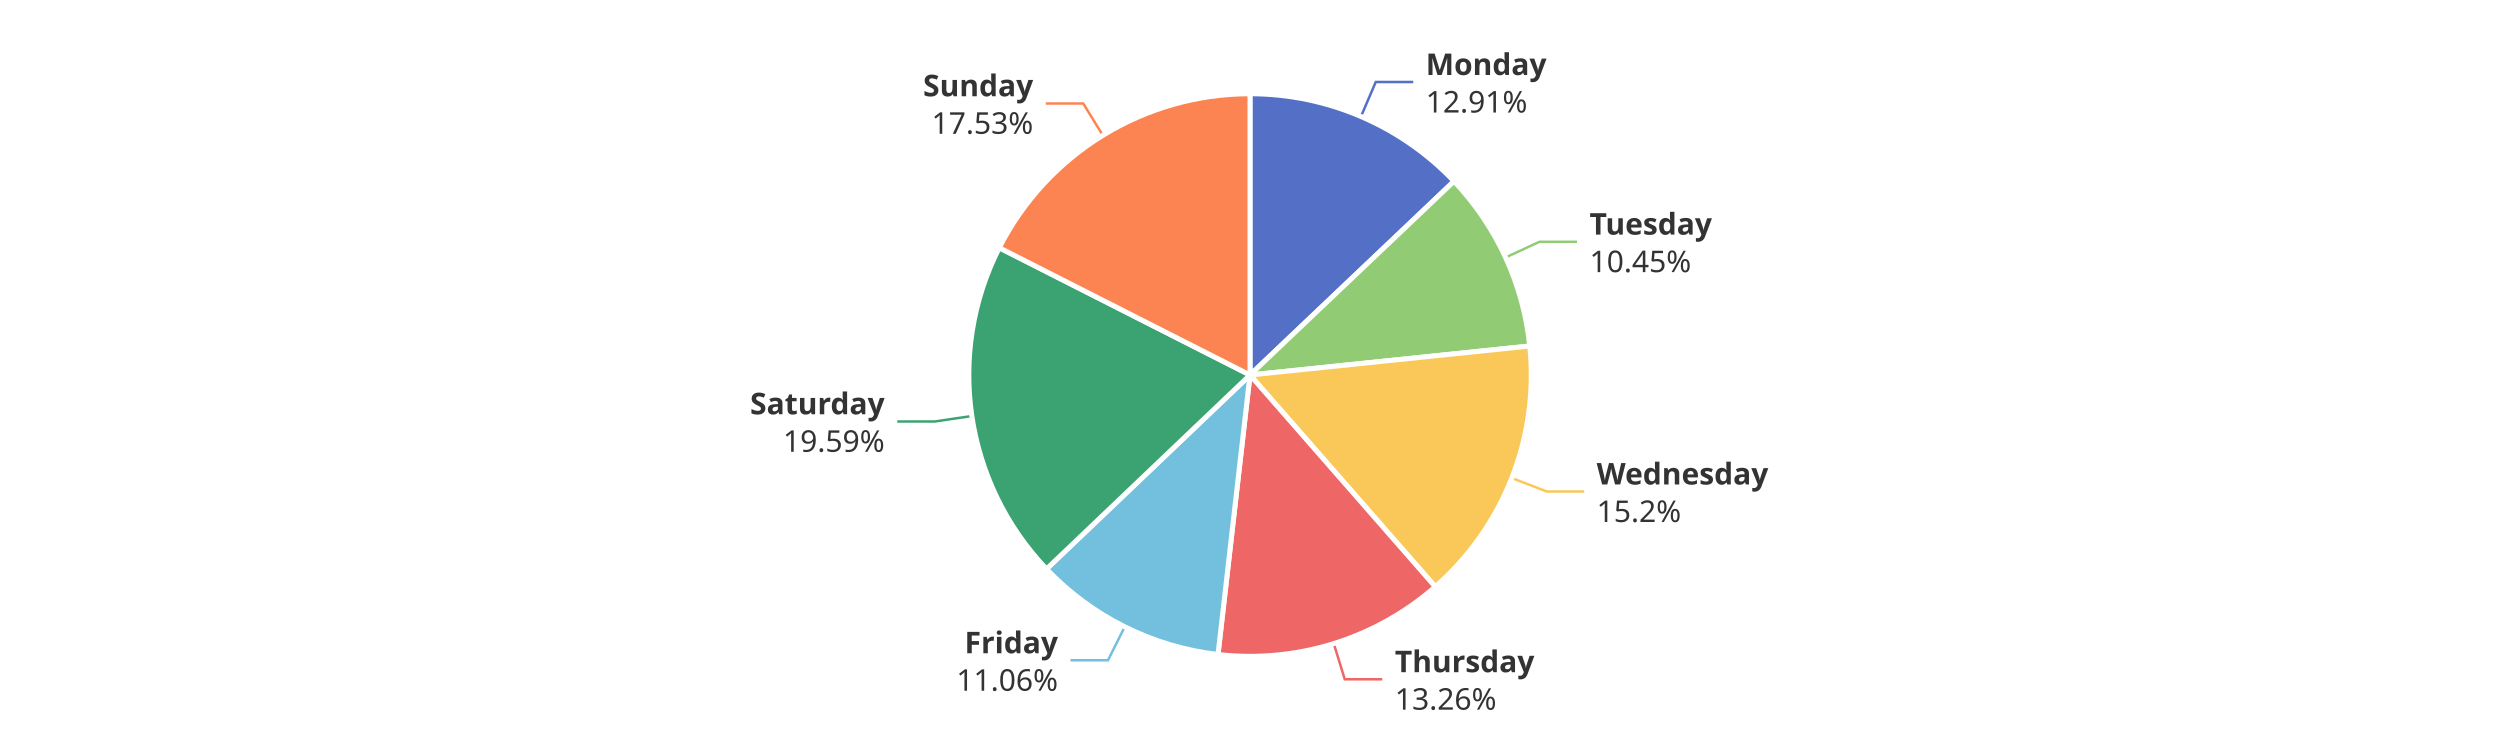
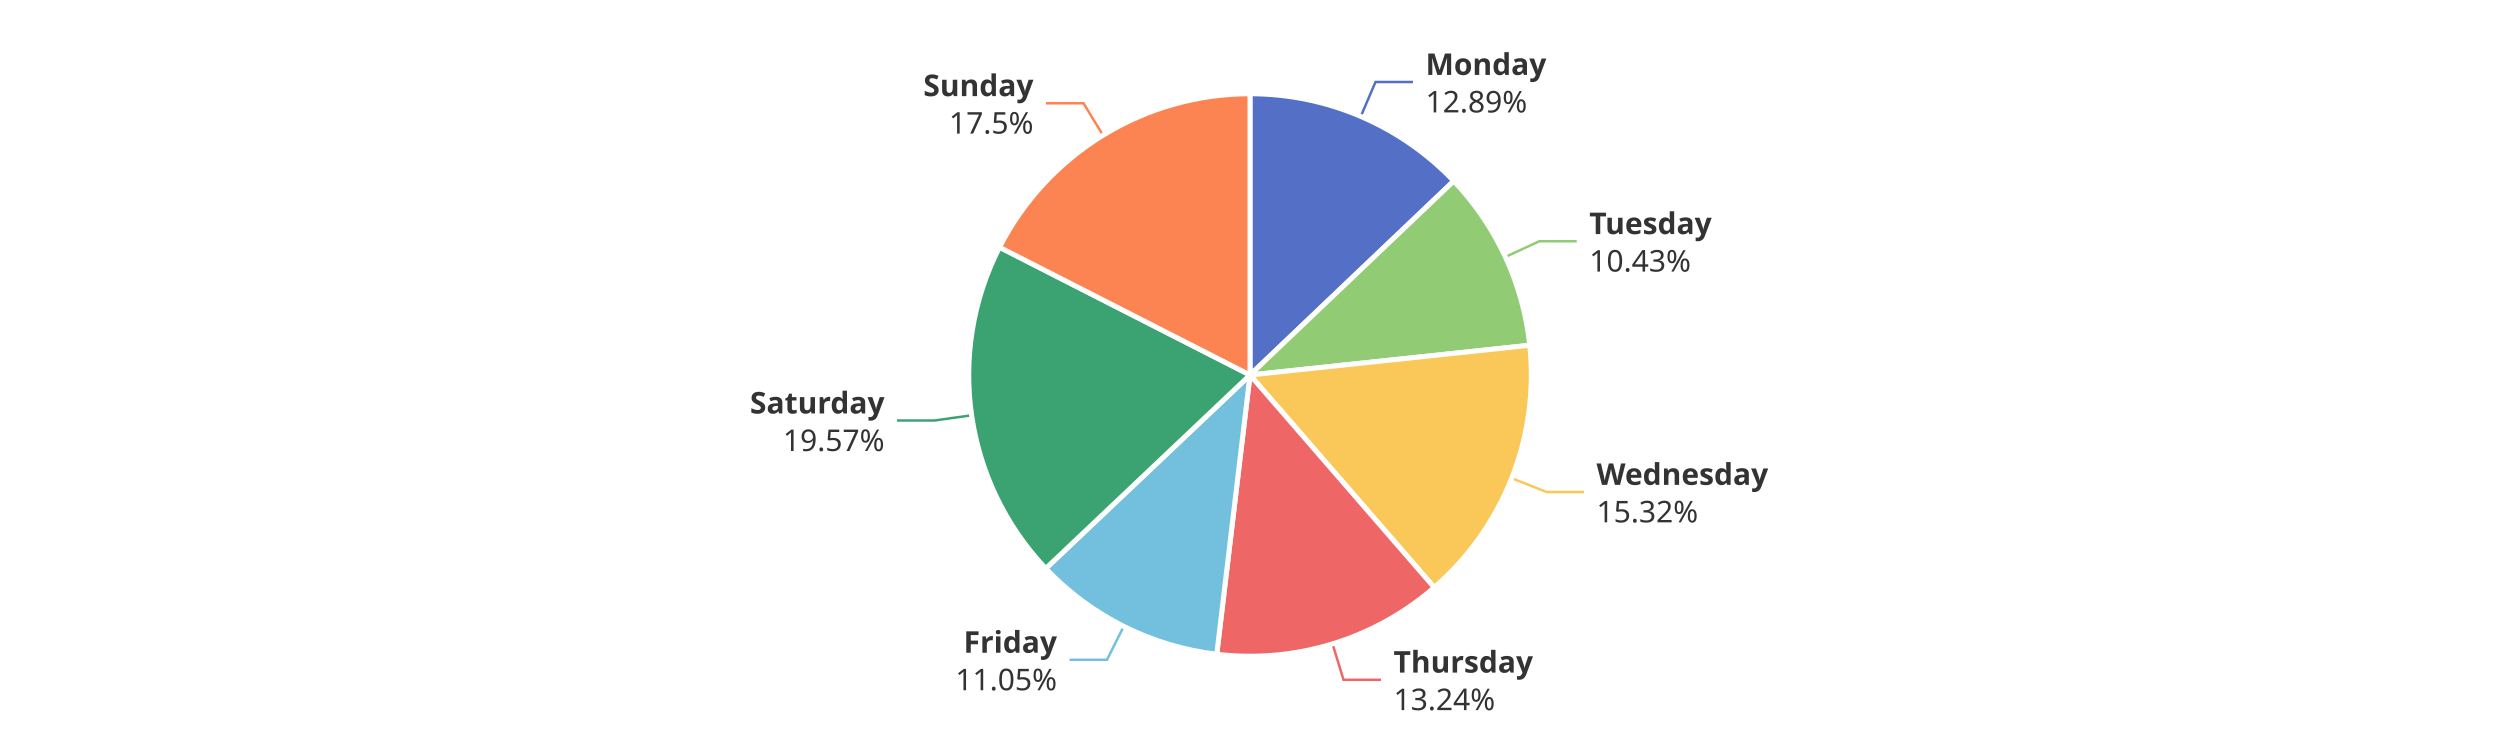
<svg xmlns="http://www.w3.org/2000/svg" width="1000" height="300" version="1.1" baseProfile="full" viewBox="0 0 1000 300">
  <rect width="1000" height="300" x="0" y="0" id="0" fill="#ffffff" />
-   <polyline points="544.4 46.6 550.3 32.8 565.3 32.8" fill="none" stroke="#5470c6" />
-   <polyline points="602.2 103 615.8 96.7 630.8 96.7" fill="none" stroke="#91cc75" />
-   <polyline points="604.7 191.2 618.7 196.6 633.7 196.6" fill="none" stroke="#fac858" />
-   <polyline points="533.5 257.4 537.9 271.7 552.9 271.7" fill="none" stroke="#ee6666" />
-   <polyline points="449.9 250.7 443.2 264.1 428.2 264.1" fill="none" stroke="#73c0de" />
-   <polyline points="388.7 166.4 373.9 168.6 358.9 168.6" fill="none" stroke="#3ba272" />
-   <polyline points="441.1 54.1 433.3 41.4 418.3 41.4" fill="none" stroke="#fc8452" />
-   <path d="M500 37.5A112.5 112.5 0 0 1 581.6 72.5L500 150Z" fill="#5470c6" stroke="#fff" stroke-width="2" stroke-linejoin="round" />
-   <path d="M581.6 72.5A112.5 112.5 0 0 1 611.9 138.4L500 150Z" fill="#91cc75" stroke="#fff" stroke-width="2" stroke-linejoin="round" />
-   <path d="M611.9 138.4A112.5 112.5 0 0 1 574.1 234.7L500 150Z" fill="#fac858" stroke="#fff" stroke-width="2" stroke-linejoin="round" />
-   <path d="M574.1 234.7A112.5 112.5 0 0 1 487.2 261.8L500 150Z" fill="#ee6666" stroke="#fff" stroke-width="2" stroke-linejoin="round" />
-   <path d="M487.2 261.8A112.5 112.5 0 0 1 418.6 227.6L500 150Z" fill="#73c0de" stroke="#fff" stroke-width="2" stroke-linejoin="round" />
-   <path d="M418.6 227.6A112.5 112.5 0 0 1 399.7 99.1L500 150Z" fill="#3ba272" stroke="#fff" stroke-width="2" stroke-linejoin="round" />
-   <path d="M399.7 99.1A112.5 112.5 0 0 1 500 37.5L500 150Z" fill="#fc8452" stroke="#fff" stroke-width="2" stroke-linejoin="round" />
-   <path d="M0 -15l42.8 0l0 30l-42.8 0Z" transform="translate(570.3053 32.8436)" fill="none" />
-   <text dominant-baseline="central" text-anchor="start" style="font-size:12px;font-family:sans-serif;font-weight:bold;" y="-7.5" transform="translate(570.3053 32.8436)" fill="#333" stroke="rgb(255,255,255)" stroke-width="2" paint-order="stroke" stroke-miterlimit="2">Monday</text>
-   <text dominant-baseline="central" text-anchor="start" style="font-size:12px;font-family:sans-serif;" y="7.5" transform="translate(570.3053 32.8436)" fill="#333" stroke="rgb(255,255,255)" stroke-width="2" paint-order="stroke" stroke-miterlimit="2">12.91%</text>
-   <path d="M0 -15l46.2 0l0 30l-46.2 0Z" transform="translate(635.8218 96.6936)" fill="none" />
-   <text dominant-baseline="central" text-anchor="start" style="font-size:12px;font-family:sans-serif;font-weight:bold;" y="-7.5" transform="translate(635.8218 96.6936)" fill="#333" stroke="rgb(255,255,255)" stroke-width="2" paint-order="stroke" stroke-miterlimit="2">Tuesday</text>
-   <text dominant-baseline="central" text-anchor="start" style="font-size:12px;font-family:sans-serif;" y="7.5" transform="translate(635.8218 96.6936)" fill="#333" stroke="rgb(255,255,255)" stroke-width="2" paint-order="stroke" stroke-miterlimit="2">10.45%</text>
-   <path d="M0 -15l63.6 0l0 30l-63.6 0Z" transform="translate(638.6641 196.6378)" fill="none" />
-   <text dominant-baseline="central" text-anchor="start" style="font-size:12px;font-family:sans-serif;font-weight:bold;" y="-7.5" transform="translate(638.6641 196.6378)" fill="#333" stroke="rgb(255,255,255)" stroke-width="2" paint-order="stroke" stroke-miterlimit="2">Wednesday</text>
-   <text dominant-baseline="central" text-anchor="start" style="font-size:12px;font-family:sans-serif;" y="7.5" transform="translate(638.6641 196.6378)" fill="#333" stroke="rgb(255,255,255)" stroke-width="2" paint-order="stroke" stroke-miterlimit="2">15.2%</text>
-   <path d="M0 -15l50.2 0l0 30l-50.2 0Z" transform="translate(557.9493 271.7214)" fill="none" />
-   <text dominant-baseline="central" text-anchor="start" style="font-size:12px;font-family:sans-serif;font-weight:bold;" y="-7.5" transform="translate(557.9493 271.7214)" fill="#333" stroke="rgb(255,255,255)" stroke-width="2" paint-order="stroke" stroke-miterlimit="2">Thursday</text>
-   <text dominant-baseline="central" text-anchor="start" style="font-size:12px;font-family:sans-serif;" y="7.5" transform="translate(557.9493 271.7214)" fill="#333" stroke="rgb(255,255,255)" stroke-width="2" paint-order="stroke" stroke-miterlimit="2">13.26%</text>
-   <path d="M-40.9 -15l40.9 0l0 30l-40.9 0Z" transform="translate(423.1895 264.1438)" fill="none" />
-   <text dominant-baseline="central" text-anchor="end" style="font-size:12px;font-family:sans-serif;font-weight:bold;" y="-7.5" transform="translate(423.1895 264.1438)" fill="#333" stroke="rgb(255,255,255)" stroke-width="2" paint-order="stroke" stroke-miterlimit="2">Friday</text>
-   <text dominant-baseline="central" text-anchor="end" style="font-size:12px;font-family:sans-serif;" y="7.5" transform="translate(423.1895 264.1438)" fill="#333" stroke="rgb(255,255,255)" stroke-width="2" paint-order="stroke" stroke-miterlimit="2">11.06%</text>
-   <path d="M-48.2 -15l48.2 0l0 30l-48.2 0Z" transform="translate(353.858 168.5595)" fill="none" />
-   <text dominant-baseline="central" text-anchor="end" style="font-size:12px;font-family:sans-serif;font-weight:bold;" y="-7.5" transform="translate(353.858 168.5595)" fill="#333" stroke="rgb(255,255,255)" stroke-width="2" paint-order="stroke" stroke-miterlimit="2">Saturday</text>
-   <text dominant-baseline="central" text-anchor="end" style="font-size:12px;font-family:sans-serif;" y="7.5" transform="translate(353.858 168.5595)" fill="#333" stroke="rgb(255,255,255)" stroke-width="2" paint-order="stroke" stroke-miterlimit="2">19.59%</text>
-   <path d="M-40.9 -15l40.9 0l0 30l-40.9 0Z" transform="translate(413.279 41.3512)" fill="none" />
-   <text dominant-baseline="central" text-anchor="end" style="font-size:12px;font-family:sans-serif;font-weight:bold;" y="-7.5" transform="translate(413.279 41.3512)" fill="#333" stroke="rgb(255,255,255)" stroke-width="2" paint-order="stroke" stroke-miterlimit="2">Sunday</text>
-   <text dominant-baseline="central" text-anchor="end" style="font-size:12px;font-family:sans-serif;" y="7.5" transform="translate(413.279 41.3512)" fill="#333" stroke="rgb(255,255,255)" stroke-width="2" paint-order="stroke" stroke-miterlimit="2">17.53%</text>
+   <polyline points="544.3 46.6 550.2 32.8 565.2 32.8" fill="none" stroke="#5470c6" />
+   <polyline points="602.1 102.8 615.7 96.5 630.7 96.5" fill="none" stroke="#91cc75" />
+   <polyline points="604.7 191.3 618.6 196.8 633.6 196.8" fill="none" stroke="#fac858" />
+   <polyline points="533 257.5 537.4 271.9 552.4 271.9" fill="none" stroke="#ee6666" />
+   <polyline points="449.5 250.5 442.8 263.9 427.8 263.9" fill="none" stroke="#73c0de" />
+   <polyline points="388.7 166.1 373.8 168.2 358.8 168.2" fill="none" stroke="#3ba272" />
+   <polyline points="441.2 54.1 433.4 41.3 418.4 41.3" fill="none" stroke="#fc8452" />
+   <path d="M500 37.5A112.5 112.5 0 0 1 581.5 72.4L500 150Z" fill="#5470c6" stroke="#fff" stroke-width="2" stroke-linejoin="round" />
+   <path d="M581.5 72.4A112.5 112.5 0 0 1 611.9 138.1L500 150Z" fill="#91cc75" stroke="#fff" stroke-width="2" stroke-linejoin="round" />
+   <path d="M611.9 138.1A112.5 112.5 0 0 1 573.7 235L500 150Z" fill="#fac858" stroke="#fff" stroke-width="2" stroke-linejoin="round" />
+   <path d="M573.7 235A112.5 112.5 0 0 1 486.7 261.7L500 150Z" fill="#ee6666" stroke="#fff" stroke-width="2" stroke-linejoin="round" />
+   <path d="M486.7 261.7A112.5 112.5 0 0 1 418.3 227.4L500 150Z" fill="#73c0de" stroke="#fff" stroke-width="2" stroke-linejoin="round" />
+   <path d="M418.3 227.4A112.5 112.5 0 0 1 399.8 98.9L500 150Z" fill="#3ba272" stroke="#fff" stroke-width="2" stroke-linejoin="round" />
+   <path d="M399.8 98.9A112.5 112.5 0 0 1 500 37.5L500 150Z" fill="#fc8452" stroke="#fff" stroke-width="2" stroke-linejoin="round" />
+   <path d="M0 -15l42.8 0l0 30l-42.8 0Z" transform="translate(570.2317 32.812)" fill="none" />
+   <text dominant-baseline="central" text-anchor="start" style="font-size:12px;font-family:sans-serif;font-weight:bold;" y="-7.5" transform="translate(570.2317 32.812)" fill="#333" stroke="rgb(255,255,255)" stroke-width="2" paint-order="stroke" stroke-miterlimit="2">Monday</text>
+   <text dominant-baseline="central" text-anchor="start" style="font-size:12px;font-family:sans-serif;" y="7.5" transform="translate(570.2317 32.812)" fill="#333" stroke="rgb(255,255,255)" stroke-width="2" paint-order="stroke" stroke-miterlimit="2">12.89%</text>
+   <path d="M0 -15l46.2 0l0 30l-46.2 0Z" transform="translate(635.7211 96.4754)" fill="none" />
+   <text dominant-baseline="central" text-anchor="start" style="font-size:12px;font-family:sans-serif;font-weight:bold;" y="-7.5" transform="translate(635.7211 96.4754)" fill="#333" stroke="rgb(255,255,255)" stroke-width="2" paint-order="stroke" stroke-miterlimit="2">Tuesday</text>
+   <text dominant-baseline="central" text-anchor="start" style="font-size:12px;font-family:sans-serif;" y="7.5" transform="translate(635.7211 96.4754)" fill="#333" stroke="rgb(255,255,255)" stroke-width="2" paint-order="stroke" stroke-miterlimit="2">10.43%</text>
+   <path d="M0 -15l63.6 0l0 30l-63.6 0Z" transform="translate(638.6054 196.7869)" fill="none" />
+   <text dominant-baseline="central" text-anchor="start" style="font-size:12px;font-family:sans-serif;font-weight:bold;" y="-7.5" transform="translate(638.6054 196.7869)" fill="#333" stroke="rgb(255,255,255)" stroke-width="2" paint-order="stroke" stroke-miterlimit="2">Wednesday</text>
+   <text dominant-baseline="central" text-anchor="start" style="font-size:12px;font-family:sans-serif;" y="7.5" transform="translate(638.6054 196.7869)" fill="#333" stroke="rgb(255,255,255)" stroke-width="2" paint-order="stroke" stroke-miterlimit="2">15.32%</text>
+   <path d="M0 -15l50.2 0l0 30l-50.2 0Z" transform="translate(557.4136 271.8871)" fill="none" />
+   <text dominant-baseline="central" text-anchor="start" style="font-size:12px;font-family:sans-serif;font-weight:bold;" y="-7.5" transform="translate(557.4136 271.8871)" fill="#333" stroke="rgb(255,255,255)" stroke-width="2" paint-order="stroke" stroke-miterlimit="2">Thursday</text>
+   <text dominant-baseline="central" text-anchor="start" style="font-size:12px;font-family:sans-serif;" y="7.5" transform="translate(557.4136 271.8871)" fill="#333" stroke="rgb(255,255,255)" stroke-width="2" paint-order="stroke" stroke-miterlimit="2">13.24%</text>
+   <path d="M-40.9 -15l40.9 0l0 30l-40.9 0Z" transform="translate(422.7953 263.9468)" fill="none" />
+   <text dominant-baseline="central" text-anchor="end" style="font-size:12px;font-family:sans-serif;font-weight:bold;" y="-7.5" transform="translate(422.7953 263.9468)" fill="#333" stroke="rgb(255,255,255)" stroke-width="2" paint-order="stroke" stroke-miterlimit="2">Friday</text>
+   <text dominant-baseline="central" text-anchor="end" style="font-size:12px;font-family:sans-serif;" y="7.5" transform="translate(422.7953 263.9468)" fill="#333" stroke="rgb(255,255,255)" stroke-width="2" paint-order="stroke" stroke-miterlimit="2">11.05%</text>
+   <path d="M-48.2 -15l48.2 0l0 30l-48.2 0Z" transform="translate(353.8118 168.2425)" fill="none" />
+   <text dominant-baseline="central" text-anchor="end" style="font-size:12px;font-family:sans-serif;font-weight:bold;" y="-7.5" transform="translate(353.8118 168.2425)" fill="#333" stroke="rgb(255,255,255)" stroke-width="2" paint-order="stroke" stroke-miterlimit="2">Saturday</text>
+   <text dominant-baseline="central" text-anchor="end" style="font-size:12px;font-family:sans-serif;" y="7.5" transform="translate(353.8118 168.2425)" fill="#333" stroke="rgb(255,255,255)" stroke-width="2" paint-order="stroke" stroke-miterlimit="2">19.57%</text>
+   <path d="M-40.9 -15l40.9 0l0 30l-40.9 0Z" transform="translate(413.3814 41.2884)" fill="none" />
+   <text dominant-baseline="central" text-anchor="end" style="font-size:12px;font-family:sans-serif;font-weight:bold;" y="-7.5" transform="translate(413.3814 41.2884)" fill="#333" stroke="rgb(255,255,255)" stroke-width="2" paint-order="stroke" stroke-miterlimit="2">Sunday</text>
+   <text dominant-baseline="central" text-anchor="end" style="font-size:12px;font-family:sans-serif;" y="7.5" transform="translate(413.3814 41.2884)" fill="#333" stroke="rgb(255,255,255)" stroke-width="2" paint-order="stroke" stroke-miterlimit="2">17.5%</text>
</svg>
